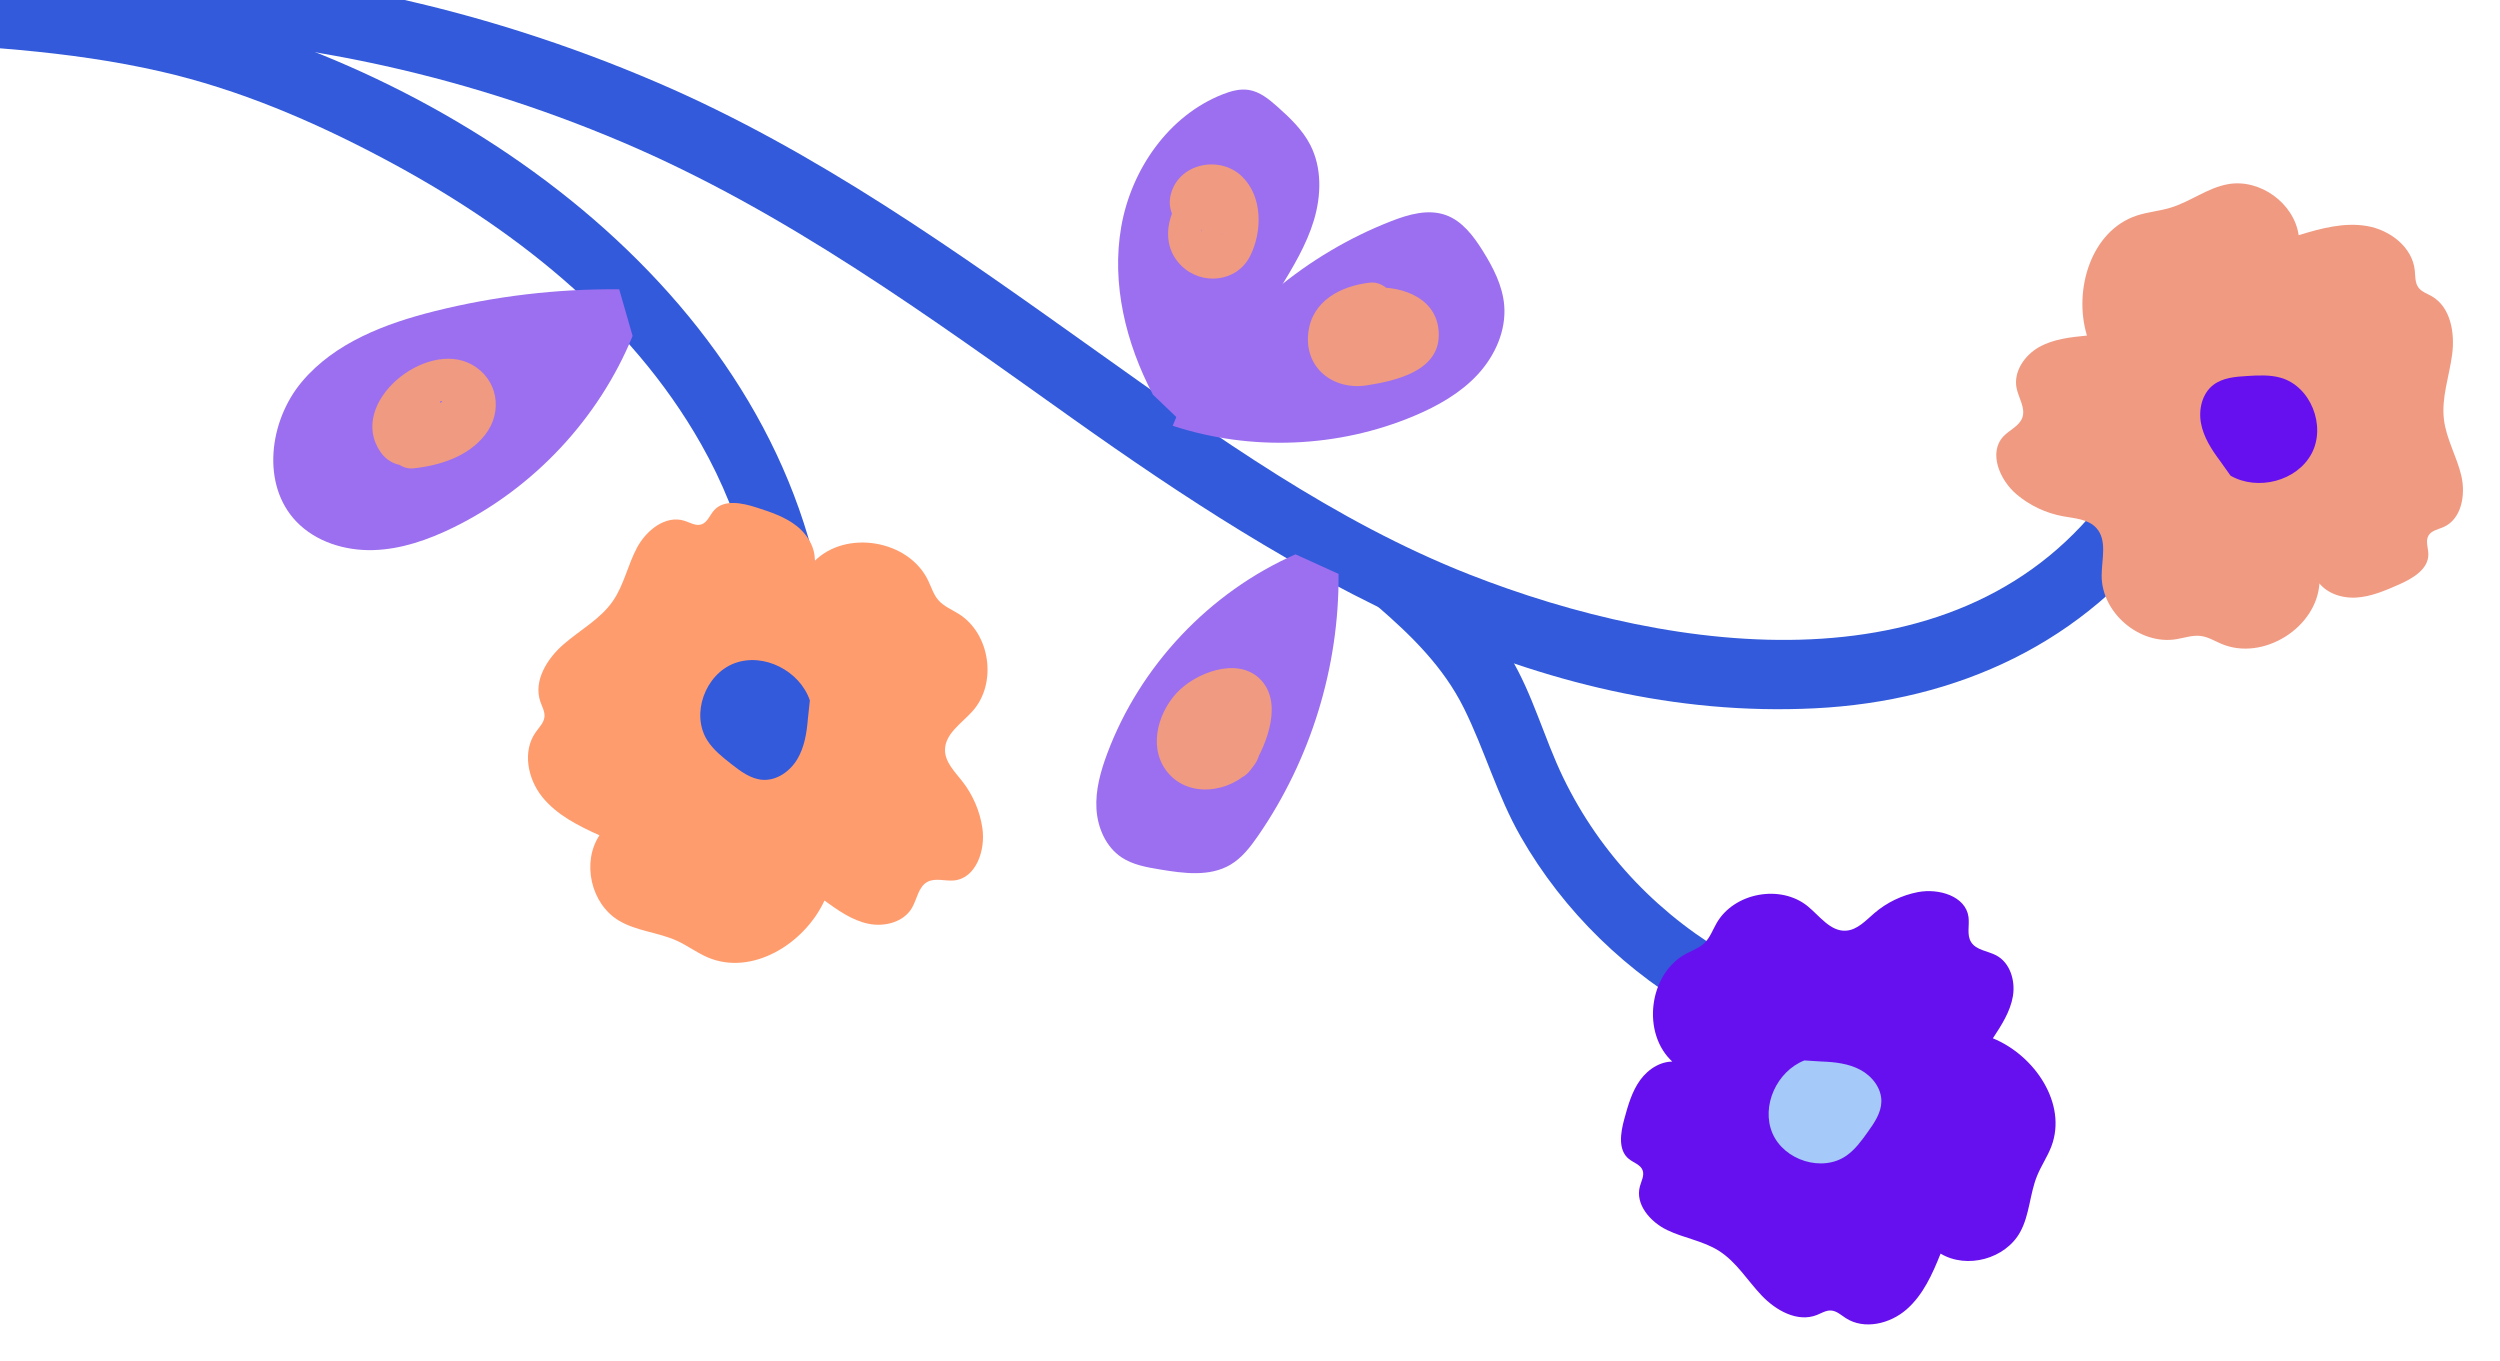
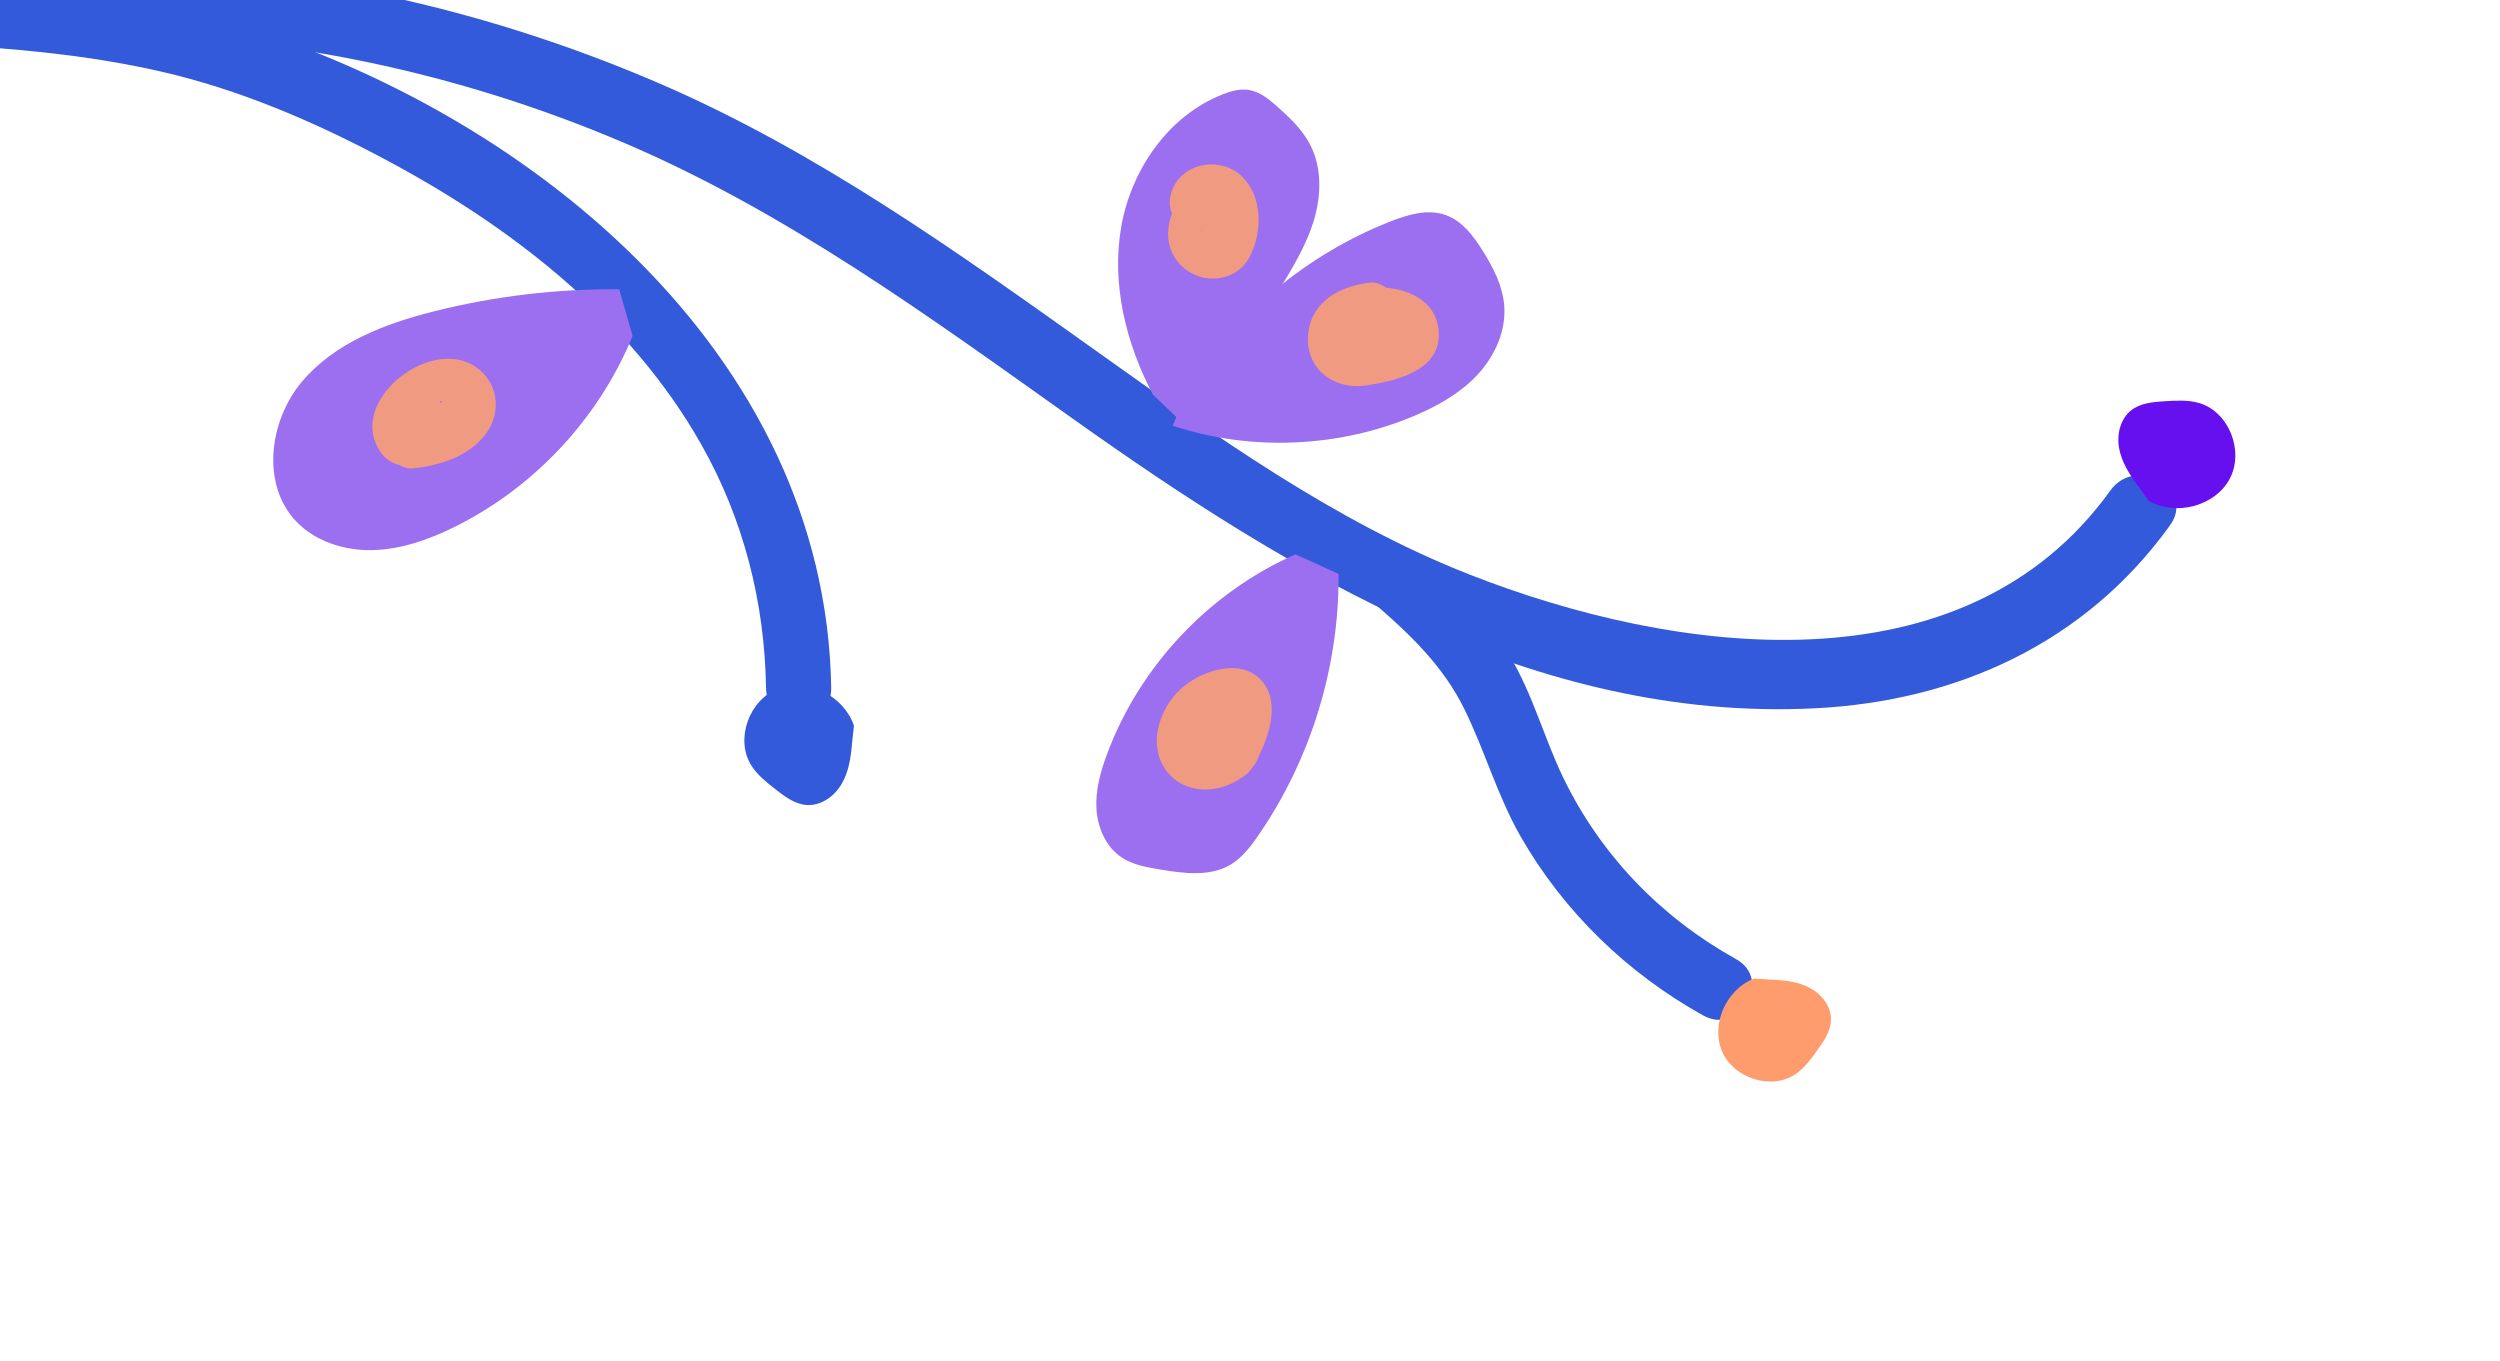
<svg xmlns="http://www.w3.org/2000/svg" viewBox="0 0 397 216">
-   <path d="M-19.515 6.583c15.093.642 30.286 1.387 45.059 4.774C37.935 14.198 49.64 19.206 60.843 25.146c20.145 10.682 39.13 25.306 50.522 45.437 6.719 11.873 10.067 25.054 10.281 38.666.105 6.653 10.455 6.673 10.35 0-.844-53.535-48.704-92.106-96.784-106.082-17.729-5.154-36.385-6.154-54.727-6.934-6.66-.283-6.646 10.067 0 10.35z" fill="#325ada" />
-   <path d="M16.681 5.415c28.152.167 56.121 6.108 82.035 17.105 26.018 11.041 48.778 27.722 71.681 43.996 34.714 24.666 73.408 48.141 117.734 45.967 22.66-1.111 43.065-10.414 56.473-29.069 4.125-5.739-5.382-11.219-9.468-5.534-23.356 32.495-69.39 26.1-101.871 13.319-21.299-8.381-40.265-22-58.792-35.188-22.432-15.968-44.781-32.05-70.223-42.959C76.569 1.184 46.831-5.371 16.681-5.55c-7.057-.042-7.065 10.923 0 10.965z" fill="#325ada" />
-   <path d="M218.584 96.138c5.497 4.749 10.601 9.717 13.874 16.299 3.322 6.683 5.296 13.889 9.02 20.401 6.832 11.947 16.991 21.752 29.001 28.419 5.829 3.236 11.055-5.7 5.224-8.937-11.946-6.631-21.526-16.54-27.482-28.872-3.041-6.296-4.809-13.189-8.437-19.209-3.61-5.989-8.628-10.882-13.881-15.42-5.018-4.335-12.369 2.954-7.318 7.318z" fill="#325ada" />
-   <path d="M183.089 62.675c-4.299-8.155-6.623-17.607-5.032-26.687s7.519-17.631 16.098-21.007c1.313-.517 2.729-.916 4.124-.703 1.767.271 3.231 1.474 4.568 2.66 2.006 1.78 3.989 3.677 5.217 6.061 1.874 3.636 1.764 8.038.59 11.956-1.174 3.918-3.323 7.461-5.45 10.955l-8.546 14.04c-1.757 2.886-3.698 5.939-6.791 7.298" fill="#9b6fef" />
-   <path d="M188.413 62.29c7.512-12.248 19.109-21.943 32.496-27.164 2.771-1.081 5.871-1.976 8.672-.976 2.608.931 4.395 3.309 5.864 5.657 1.665 2.66 3.161 5.544 3.423 8.67.338 4.031-1.472 8.04-4.222 11.007-2.75 2.967-6.367 4.999-10.095 6.569-12.039 5.068-25.914 5.634-38.325 1.563" fill="#9b6fef" />
-   <path d="M188.403 30.249c-3.03 3.238-4.31 8.497-.802 11.948 3.251 3.198 8.836 2.628 10.923-1.548 1.958-3.917 1.992-9.461-1.309-12.642-3.588-3.457-10.223-2.04-11.342 3.073-.5 2.283.685 4.685 3.025 5.328 2.167.595 4.826-.73 5.328-3.025-.198.905-1.455 1.457-2.29 1.245 1.373.348-1.041-.333-.78-.496.086-.054-.415 2.569-.383 2.685-.32-1.141 2.517-1.522 3.122-.507l.216.795c-.092.197-.089.151.012-.139-.141.066.533-.729.405-.592 3.807-4.068-2.306-10.207-6.125-6.125zM217.554 44.882c-4.582.505-9.186 2.862-9.794 7.919-.679 5.651 3.985 9.222 9.307 8.39 4.489-.702 11.33-2.219 11.411-7.902.083-5.762-5.543-7.926-10.407-7.609-2.335.152-4.331 1.882-4.331 4.331 0 2.227 1.985 4.484 4.331 4.331.319-.021 1.951.113 2.145-.05a.864.864 0 0 1 .288.074c-.726-.364-.758-.944-.096-1.738.734-1.176.718-1.58-.049-1.211a34.044 34.044 0 0 1-1.608.515c-.809.237-1.629.452-2.455.622-1.572.322-.886-.112-.273.683-.755-.979.63.83.261.756.018.004 1.046-.425 1.27-.45 2.325-.256 4.331-1.807 4.331-4.331-0-2.143-1.991-4.589-4.332-4.332z" fill="#f09a82" />
-   <path d="M129.278 89.167c5.033-5.135 15.065-3.441 18.133 3.062.495 1.049.842 2.199 1.603 3.074.863.992 2.138 1.498 3.251 2.197 5.013 3.149 6.119 11.043 2.164 15.448-1.738 1.936-4.396 3.594-4.362 6.196.025 1.922 1.568 3.42 2.752 4.935 1.681 2.15 2.791 4.742 3.187 7.442.513 3.494-1.007 7.963-4.523 8.296-1.424.135-2.976-.452-4.229.237-1.424.784-1.617 2.714-2.434 4.119-1.324 2.28-4.38 3.058-6.959 2.512s-4.798-2.13-6.934-3.676c-3.189 6.917-11.56 12.027-18.558 9.018-1.685-.724-3.169-1.852-4.836-2.616-2.992-1.373-6.483-1.538-9.298-3.245-4.409-2.675-5.88-9.213-3.043-13.519-3.365-1.52-6.799-3.234-9.105-6.117-2.306-2.884-3.154-7.258-1.013-10.266.548-.77 1.294-1.489 1.387-2.43.082-.839-.382-1.619-.656-2.417-1.127-3.288 1.061-6.815 3.684-9.095 2.623-2.28 5.825-3.991 7.812-6.842 1.79-2.569 2.386-5.779 3.869-8.536s4.551-5.199 7.531-4.24c.889.286 1.796.862 2.683.57.959-.316 1.322-1.455 1.987-2.215 1.57-1.793 4.443-1.213 6.711-.484 2.27.73 4.594 1.488 6.46 2.972 1.866 1.484 3.203 3.874 2.766 6.217" fill="#ff9c6e" />
-   <path d="M128.606 111.225c-1.598-4.699-7.327-7.641-11.974-5.897-4.647 1.744-6.973 8.087-4.297 12.266.961 1.501 2.39 2.631 3.792 3.731 1.487 1.167 3.098 2.383 4.984 2.51 2.234.15 4.337-1.34 5.488-3.26 1.152-1.92 1.513-4.206 1.695-6.437" fill="#325ada" />
-   <path d="M368.336 92.501c-.364 7.181-8.996 12.564-15.605 9.731-1.067-.457-2.088-1.088-3.238-1.238-1.303-.171-2.594.296-3.89.511-5.84.967-11.902-4.21-11.862-10.13.018-2.601.908-5.605-.842-7.53-1.293-1.423-3.441-1.521-5.332-1.87-2.683-.495-5.233-1.7-7.319-3.458-2.701-2.276-4.526-6.629-2.114-9.21.977-1.045 2.528-1.635 3.009-2.982.547-1.531-.589-3.104-.909-4.697-.52-2.585 1.251-5.193 3.544-6.494 2.293-1.301 5.004-1.587 7.628-1.846-2.199-7.293.68-16.668 7.913-19.055 1.742-.575 3.6-.715 5.355-1.248 3.15-.956 5.873-3.147 9.112-3.735 5.074-.92 10.51 2.998 11.242 8.103 3.527-1.093 7.234-2.087 10.872-1.457 3.638.63 7.174 3.342 7.565 7.013.1.94.018 1.973.573 2.739.495.683 1.36.959 2.093 1.375 3.023 1.714 3.724 5.805 3.272 9.251-.452 3.446-1.715 6.85-1.312 10.302.363 3.11 2.045 5.908 2.764 8.956.719 3.047.04 6.909-2.826 8.167-.855.375-1.917.546-2.387 1.353-.509.873-.025 1.965-.019 2.975.013 2.383-2.522 3.853-4.704 4.812-2.183.959-4.426 1.932-6.806 2.058s-4.966-.776-6.193-2.82" fill="#f09a82" />
-   <path d="M354.214 75.542c4.312 2.458 10.551.862 12.874-3.524 2.323-4.386-.141-10.677-4.916-12.032-1.714-.486-3.534-.384-5.312-.278-1.887.112-3.899.27-5.395 1.425-1.772 1.369-2.358 3.878-1.947 6.079s1.656 4.151 2.999 5.943" fill="#6610ef" />
-   <path d="M212.563 91.133c.12 14.732-4.408 29.468-12.78 41.591-1.22 1.766-2.569 3.525-4.421 4.61-3.287 1.927-7.403 1.361-11.161.737-2.119-.352-4.31-.732-6.098-1.923-2.494-1.662-3.812-4.71-3.986-7.703-.174-2.992.657-5.953 1.705-8.761 5.215-13.967 16.255-25.655 29.902-31.659" fill="#9b6fef" />
-   <path d="M191.837 116.909c1.024-1.551.247-.124.222-.262a5.919 5.919 0 0 1-.623.019c-.374-.012-.107.215.801.68.236-.012.214-.339.408-.689.581-1.05 2.111-2.096 3.118-1.7l-1.911-1.114-.594-1.31c.054.134.039.273-.046.415-.236.376-.3 1.326-.43 1.737-.323 1.023-.834 1.926-1.405 2.832-2.983 4.729 4.51 9.081 7.48 4.372 2.375-3.765 4.988-10.523 1.121-14.172-3.628-3.424-10.208-.835-13.119 2.317-3.183 3.446-4.632 9.22-1.113 12.992 3.75 4.019 10.771 2.5 13.573-1.745 3.08-4.666-4.419-9.01-7.48-4.372z" fill="#f09a82" />
-   <path d="M100.461 53.348C95.078 66.481 84.751 77.517 72.005 83.761c-4.002 1.96-8.313 3.478-12.767 3.595s-9.084-1.309-12.171-4.523c-5.622-5.855-4.352-15.992.869-22.206s13.27-9.263 21.145-11.229a116.51 116.51 0 0 1 29.247-3.459" fill="#9b6fef" />
-   <path d="M67.894 67.396c.5.727-.521.541.053.404.422-.101 1.109-1.132 1.447-1.403.324-.259 1.426-.936 1.405-.9-.152.26-1.492-2.308-.561-1.747-.056-.034-.4.454-.616.52-1.418.436-2.406 1.275-3.992 1.445-2.326.249-4.331 1.813-4.331 4.331 0 2.149 1.991 4.582 4.331 4.331 4.215-.451 8.699-1.857 11.408-5.331 2.88-3.693 2.043-8.858-2.13-11.161-7.32-4.04-19.826 6.132-14.495 13.882 1.324 1.925 3.802 2.796 5.926 1.554 1.907-1.115 2.886-3.989 1.554-5.926z" fill="#f09a82" />
-   <g>
-     <path d="M265.667 168.682c-5.061-4.542-3.878-14.09 2.137-17.26.971-.512 2.042-.887 2.838-1.643.901-.856 1.326-2.083 1.94-3.163 2.766-4.868 10.178-6.241 14.505-2.688 1.901 1.561 3.579 4.004 6.035 3.864 1.815-.103 3.166-1.623 4.548-2.805 1.961-1.677 4.364-2.834 6.898-3.321 3.28-.63 7.566.62 8.027 3.928.187 1.34-.303 2.831.401 3.986.8 1.313 2.631 1.415 3.993 2.128 2.209 1.156 3.072 4.011 2.663 6.47-.409 2.459-1.812 4.622-3.184 6.704 6.668 2.725 11.845 10.421 9.293 17.158-.614 1.622-1.618 3.071-2.271 4.678-1.172 2.884-1.183 6.189-2.679 8.919-2.344 4.277-8.459 5.939-12.646 3.438-1.296 3.242-2.772 6.558-5.4 8.857s-6.726 3.283-9.657 1.385c-.751-.486-1.461-1.161-2.354-1.209-.796-.043-1.514.429-2.256.72-3.059 1.202-6.483-.718-8.746-3.102s-4.013-5.337-6.79-7.096c-2.501-1.584-5.559-2.014-8.226-3.3-2.667-1.286-5.101-4.083-4.32-6.939.233-.852.74-1.733.427-2.559-.339-.893-1.429-1.188-2.175-1.785-1.759-1.409-1.331-4.147-.737-6.321.595-2.175 1.214-4.402 2.539-6.227 1.325-1.824 3.526-3.188 5.759-2.873" fill="#6610ef" />
-     <path d="M286.536 168.398c-4.373 1.706-6.914 7.241-5.073 11.559 1.841 4.318 7.931 6.251 11.768 3.549 1.378-.971 2.386-2.368 3.367-3.739 1.04-1.453 2.122-3.026 2.164-4.813.049-2.117-1.446-4.041-3.308-5.05-1.862-1.008-4.037-1.254-6.153-1.333" fill="#a5cafa" />
+   <style>
+     .st0{fill:#325ada}
+     .st1{fill:#9b6fef}
+     .st2{fill:#f09a82}
+     .st5{fill:#6610ef}
+ 
+ 
+     #flower1 .st2{
+       animation-name: flowerGrow;
+       animation-duration: 4s;
+       animation-timing-function: linear;
+       transform-box: fill-box;
+       transform-origin: 50%;
+       animation-fill-mode: forwards;
+       animation-delay: 2s;
+       
+       transform: scale(0,0);
+     }
+     #flower2 .st5{
+       animation-name: flowerGrow;
+       animation-duration: 4s;
+       animation-timing-function: linear;
+       transform-box: fill-box;
+       transform-origin: 50%;
+       animation-fill-mode: forwards;
+       animation-delay: 3s;
+       
+       transform: scale(0,0);
+     }
+     #flower3 .st2{
+       animation-name: flowerGrow;
+       animation-duration: 4s;
+       animation-timing-function: linear;
+       transform-box: fill-box;
+       transform-origin: 50%;
+       animation-fill-mode: forwards;
+       animation-delay: 1s;
+       
+       transform: scale(0,0);
+     }
+ 
+     @keyframes flowerGrow{
+       100%{
+         transform: scale(1.15,1.15);
+       }
+     }
+   </style>
+   <g id="Layer_1">
+     <path class="st0" d="M-19.515 6.583c15.093.642 30.286 1.387 45.059 4.774C37.935 14.198 49.64 19.206 60.843 25.146c20.145 10.682 39.13 25.306 50.522 45.437 6.719 11.873 10.067 25.054 10.281 38.666.105 6.653 10.455 6.673 10.35 0-.844-53.535-48.704-92.106-96.784-106.082-17.729-5.154-36.385-6.154-54.727-6.934-6.66-.283-6.646 10.067 0 10.35z" />
+     <path class="st0" d="M16.681 5.415c28.152.167 56.121 6.108 82.035 17.105 26.018 11.041 48.778 27.722 71.681 43.996 34.714 24.666 73.408 48.141 117.734 45.967 22.66-1.111 43.065-10.414 56.473-29.069 4.125-5.739-5.382-11.219-9.468-5.534-23.356 32.495-69.39 26.1-101.871 13.319-21.299-8.381-40.265-22-58.792-35.188-22.432-15.968-44.781-32.05-70.223-42.959C76.569 1.184 46.831-5.371 16.681-5.55c-7.057-.042-7.065 10.923 0 10.965z" />
+     <path class="st0" d="M218.584 96.138c5.497 4.749 10.601 9.717 13.874 16.299 3.322 6.683 5.296 13.889 9.02 20.401 6.832 11.947 16.991 21.752 29.001 28.419 5.829 3.236 11.055-5.7 5.224-8.937-11.946-6.631-21.526-16.54-27.482-28.872-3.041-6.296-4.809-13.189-8.437-19.209-3.61-5.989-8.628-10.882-13.881-15.42-5.018-4.335-12.369 2.954-7.318 7.318z" />
+     <path class="st1" d="M183.089 62.675c-4.299-8.155-6.623-17.607-5.032-26.687s7.519-17.631 16.098-21.007c1.313-.517 2.729-.916 4.124-.703 1.767.271 3.231 1.474 4.568 2.66 2.006 1.78 3.989 3.677 5.217 6.061 1.874 3.636 1.764 8.038.59 11.956s-3.323 7.461-5.45 10.955l-8.546 14.04c-1.757 2.886-3.698 5.939-6.791 7.298" />
+     <path class="st1" d="M188.413 62.29c7.512-12.248 19.109-21.943 32.496-27.164 2.771-1.081 5.871-1.976 8.672-.976 2.608.931 4.395 3.309 5.864 5.657 1.665 2.66 3.161 5.544 3.423 8.67.338 4.031-1.472 8.04-4.222 11.007-2.75 2.967-6.367 4.999-10.095 6.569-12.039 5.068-25.914 5.634-38.325 1.563" />
+     <path class="st2" d="M188.403 30.249c-3.03 3.238-4.31 8.497-.802 11.948 3.251 3.198 8.836 2.628 10.923-1.548 1.958-3.917 1.992-9.461-1.309-12.642-3.588-3.457-10.223-2.04-11.342 3.073-.5 2.283.685 4.685 3.025 5.328 2.167.595 4.826-.73 5.328-3.025-.198.905-1.455 1.457-2.29 1.245 1.373.348-1.041-.333-.78-.496.086-.054-.415 2.569-.383 2.685-.32-1.141 2.517-1.522 3.122-.507l.216.795c-.092.197-.089.151.012-.139-.141.066.533-.729.405-.592 3.807-4.068-2.306-10.207-6.125-6.125zM217.554 44.882c-4.582.505-9.186 2.862-9.794 7.919-.679 5.651 3.985 9.222 9.307 8.39 4.489-.702 11.33-2.219 11.411-7.902.083-5.762-5.543-7.926-10.407-7.609-2.335.152-4.331 1.882-4.331 4.331 0 2.227 1.985 4.484 4.331 4.331.319-.021 1.951.113 2.145-.05a.864.864 0 0 1 .288.074c-.726-.364-.758-.944-.096-1.738.734-1.176.718-1.58-.049-1.211a34.044 34.044 0 0 1-1.608.515c-.809.237-1.629.452-2.455.622-1.572.322-.886-.112-.273.683-.755-.979.63.83.261.756.018.004 1.046-.425 1.27-.45 2.325-.256 4.331-1.807 4.331-4.331-0-2.143-1.991-4.589-4.332-4.332z" />
+     <path class="st1" d="M212.563 91.133c.12 14.732-4.408 29.468-12.78 41.591-1.22 1.766-2.569 3.525-4.421 4.61-3.287 1.927-7.403 1.361-11.161.737-2.119-.352-4.31-.732-6.098-1.923-2.494-1.662-3.812-4.71-3.986-7.703-.174-2.992.657-5.953 1.705-8.761 5.215-13.967 16.255-25.655 29.902-31.659" />
+     <path class="st2" d="M191.837 116.909c1.024-1.551.247-.124.222-.262a5.919 5.919 0 0 1-.623.019c-.374-.012-.107.215.801.68.236-.012.214-.339.408-.689.581-1.05 2.111-2.096 3.118-1.7l-1.911-1.114-.594-1.31c.054.134.039.273-.046.415-.236.376-.3 1.326-.43 1.737-.323 1.023-.834 1.926-1.405 2.832-2.983 4.729 4.51 9.081 7.48 4.372 2.375-3.765 4.988-10.523 1.121-14.172-3.628-3.424-10.208-.835-13.119 2.317-3.183 3.446-4.632 9.22-1.113 12.992 3.75 4.019 10.771 2.5 13.573-1.745 3.08-4.666-4.419-9.01-7.48-4.372z" />
+     <path class="st1" d="M100.461 53.348C95.078 66.481 84.751 77.517 72.005 83.761c-4.002 1.96-8.313 3.478-12.767 3.595s-9.084-1.309-12.171-4.523c-5.622-5.855-4.352-15.992.869-22.206s13.27-9.263 21.145-11.229a116.51 116.51 0 0 1 29.247-3.459" />
+     <path class="st2" d="M67.894 67.396c.5.727-.521.541.053.404.422-.101 1.109-1.132 1.447-1.403.324-.259 1.426-.936 1.405-.9-.152.26-1.492-2.308-.561-1.747-.056-.034-.4.454-.616.52-1.418.436-2.406 1.275-3.992 1.445-2.326.249-4.331 1.813-4.331 4.331 0 2.149 1.991 4.582 4.331 4.331 4.215-.451 8.699-1.857 11.408-5.331 2.88-3.693 2.043-8.858-2.13-11.161-7.32-4.04-19.826 6.132-14.495 13.882 1.324 1.925 3.802 2.796 5.926 1.554 1.907-1.115 2.886-3.989 1.554-5.926z" />
+     <path fill="none" d="M0 0h397v216H0z" />
  </g>
-   <path fill="none" d="M0 0h397v216H0z" />
+   <g id="Layer_2">
+     <g id="flower3">
+       <path class="st2" d="M136.278 93.167c5.033-5.135 15.065-3.441 18.133 3.062.495 1.049.842 2.199 1.603 3.074.863.992 2.138 1.498 3.251 2.197 5.013 3.149 6.119 11.043 2.164 15.448-1.738 1.936-4.396 3.594-4.362 6.196.025 1.922 1.568 3.42 2.752 4.935 1.681 2.15 2.791 4.742 3.187 7.442.513 3.494-1.007 7.963-4.523 8.296-1.424.135-2.976-.452-4.229.237-1.424.784-1.617 2.714-2.434 4.119-1.324 2.28-4.38 3.058-6.959 2.512s-4.798-2.13-6.934-3.676c-3.189 6.917-11.56 12.027-18.558 9.018-1.685-.724-3.169-1.852-4.836-2.616-2.992-1.373-6.483-1.538-9.298-3.245-4.409-2.675-5.88-9.213-3.043-13.519-3.365-1.52-6.799-3.234-9.105-6.117-2.306-2.884-3.154-7.258-1.013-10.266.548-.77 1.294-1.489 1.387-2.43.082-.839-.382-1.619-.656-2.417-1.127-3.288 1.061-6.815 3.684-9.095s5.825-3.991 7.812-6.842c1.79-2.569 2.386-5.779 3.869-8.536s4.551-5.199 7.531-4.24c.889.286 1.796.862 2.683.57.959-.316 1.322-1.455 1.987-2.215 1.57-1.793 4.443-1.213 6.711-.484 2.27.73 4.594 1.488 6.46 2.972 1.866 1.484 3.203 3.874 2.766 6.217" />
+       <path class="st0" d="M135.606 115.225c-1.598-4.699-7.327-7.641-11.974-5.897-4.647 1.744-6.973 8.087-4.297 12.266.961 1.501 2.39 2.631 3.792 3.731 1.487 1.167 3.098 2.383 4.984 2.51 2.234.15 4.337-1.34 5.488-3.26 1.152-1.92 1.513-4.206 1.695-6.437" />
+     </g>
+     <g id="flower2">
+       <path class="st5" d="M257.667 155.682c-5.061-4.542-3.878-14.09 2.137-17.26.971-.512 2.042-.887 2.838-1.643.901-.856 1.326-2.083 1.94-3.163 2.766-4.868 10.178-6.241 14.505-2.688 1.901 1.561 3.579 4.004 6.035 3.864 1.815-.103 3.166-1.623 4.548-2.805 1.961-1.677 4.364-2.834 6.898-3.321 3.28-.63 7.566.62 8.027 3.928.187 1.34-.303 2.831.401 3.986.8 1.313 2.631 1.415 3.993 2.128 2.209 1.156 3.072 4.011 2.663 6.47s-1.812 4.622-3.184 6.704c6.668 2.725 11.845 10.421 9.293 17.158-.614 1.622-1.618 3.071-2.271 4.678-1.172 2.884-1.183 6.189-2.679 8.919-2.344 4.277-8.459 5.939-12.646 3.438-1.296 3.242-2.772 6.558-5.4 8.857s-6.726 3.283-9.657 1.385c-.751-.486-1.461-1.161-2.354-1.209-.796-.043-1.514.429-2.256.72-3.059 1.202-6.483-.718-8.746-3.102s-4.013-5.337-6.79-7.096c-2.501-1.584-5.559-2.014-8.226-3.3-2.667-1.286-5.101-4.083-4.32-6.939.233-.852.74-1.733.427-2.559-.339-.893-1.429-1.188-2.175-1.785-1.759-1.409-1.331-4.147-.737-6.321.595-2.175 1.214-4.402 2.539-6.227 1.325-1.824 3.526-3.188 5.759-2.873" />
+       <path d="M278.535 155.398c-4.373 1.706-6.914 7.241-5.073 11.559 1.841 4.318 7.931 6.251 11.768 3.549 1.378-.971 2.386-2.368 3.367-3.739 1.04-1.453 2.122-3.026 2.164-4.813.049-2.117-1.446-4.041-3.308-5.05-1.862-1.008-4.037-1.254-6.153-1.333" fill="#ff9c6e" />
+     </g>
+     <g id="flower1">
+       <path class="st2" d="M355.336 96.501c-.364 7.181-8.996 12.564-15.605 9.731-1.067-.457-2.088-1.088-3.238-1.238-1.303-.171-2.594.296-3.89.511-5.84.967-11.902-4.21-11.862-10.13.018-2.601.908-5.605-.842-7.53-1.293-1.423-3.441-1.521-5.332-1.87-2.683-.495-5.233-1.7-7.319-3.458-2.701-2.276-4.526-6.629-2.114-9.21.977-1.045 2.528-1.635 3.009-2.982.547-1.531-.589-3.104-.909-4.697-.52-2.585 1.251-5.193 3.544-6.494 2.293-1.301 5.004-1.587 7.628-1.846-2.199-7.293.68-16.668 7.913-19.055 1.742-.575 3.6-.715 5.355-1.248 3.15-.956 5.873-3.147 9.112-3.735 5.074-.92 10.51 2.998 11.242 8.103 3.527-1.093 7.234-2.087 10.872-1.457 3.638.63 7.174 3.342 7.565 7.013.1.94.018 1.973.573 2.739.495.683 1.36.959 2.093 1.375 3.023 1.714 3.724 5.805 3.272 9.251-.452 3.446-1.715 6.85-1.312 10.302.363 3.11 2.045 5.908 2.764 8.956.719 3.047.04 6.909-2.826 8.167-.855.375-1.917.546-2.387 1.353-.509.873-.025 1.965-.019 2.975.013 2.383-2.522 3.853-4.704 4.812-2.183.959-4.426 1.932-6.806 2.058s-4.966-.776-6.193-2.82" />
+       <path class="st5" d="M341.214 79.542c4.312 2.458 10.551.862 12.874-3.524s-.141-10.677-4.916-12.032c-1.714-.486-3.534-.384-5.312-.278-1.887.112-3.899.27-5.395 1.425-1.772 1.369-2.358 3.878-1.947 6.079s1.656 4.151 2.999 5.943" />
+     </g>
+   </g>
</svg>
